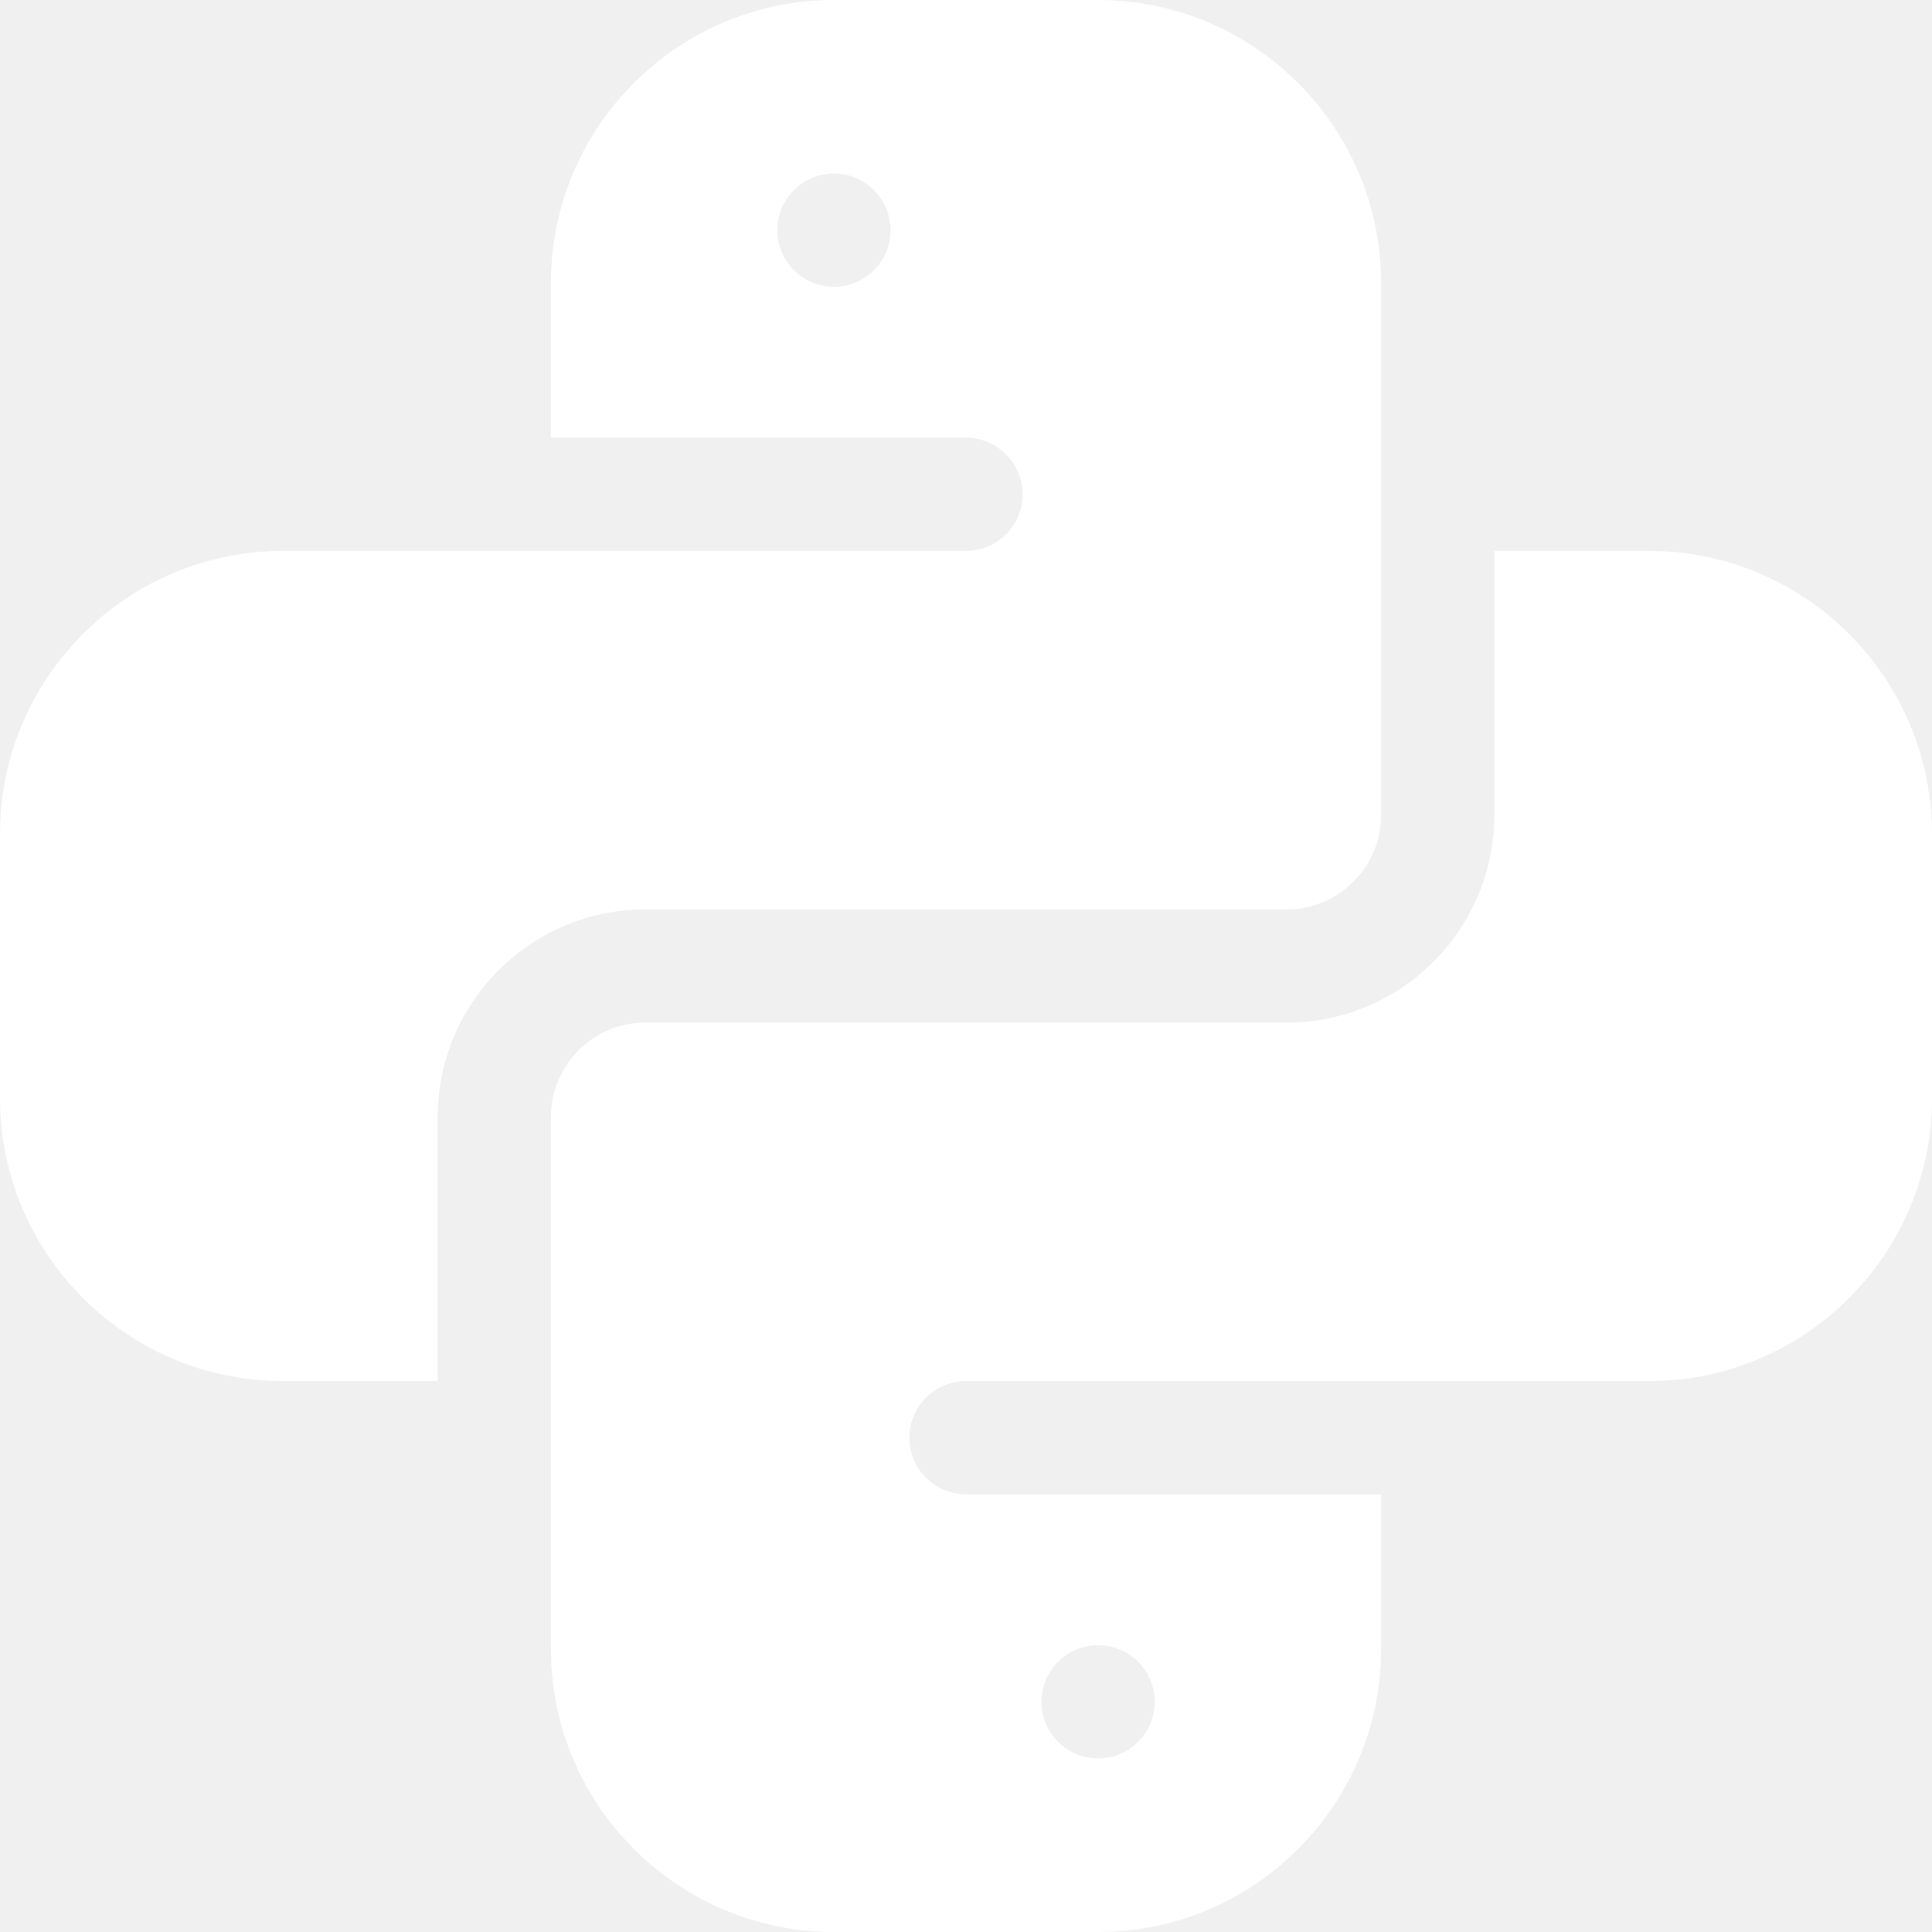
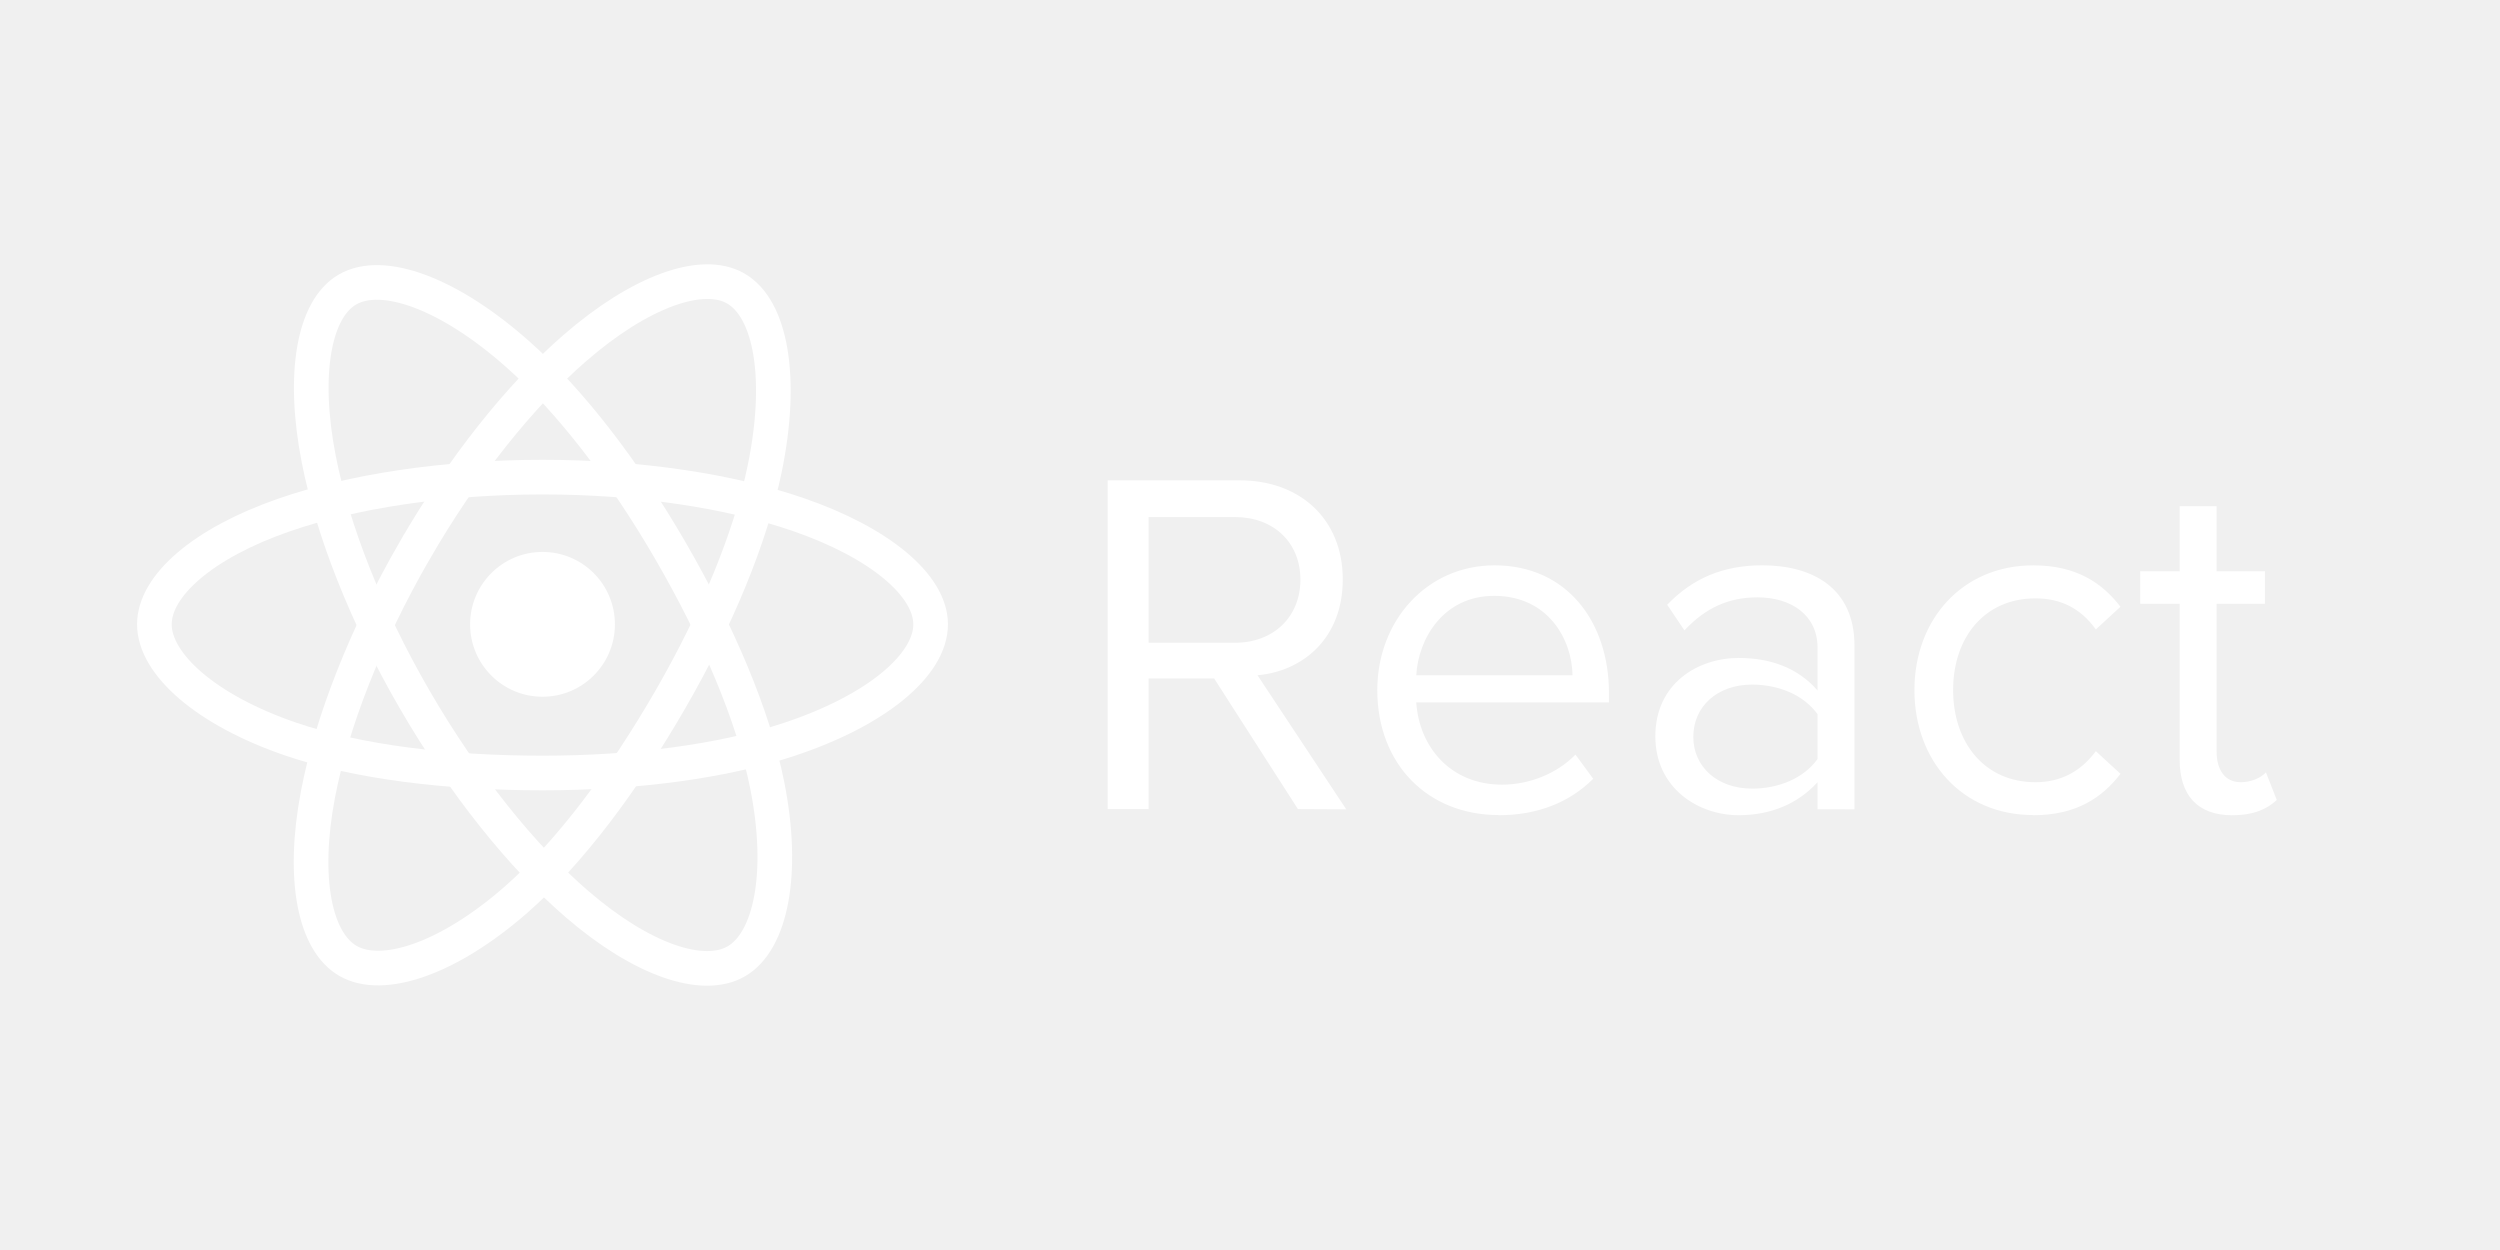
- <svg xmlns="http://www.w3.org/2000/svg" width="70" height="70" viewBox="0 0 70 70" fill="none">
-   <path d="M15.859 40.469C15.859 36.322 19.233 32.949 23.379 32.949H46.621C48.506 32.949 50.039 31.416 50.039 29.531V10.254C50.039 4.6 45.439 0 39.785 0H30.215C24.561 0 19.961 4.6 19.961 10.254V15.859H35C36.133 15.859 37.051 16.777 37.051 17.91C37.051 19.043 36.133 19.961 35 19.961H10.254C4.6 19.961 0 24.561 0 30.215V39.785C0 45.439 4.6 50.039 10.254 50.039H15.859V40.469ZM30.215 10.391C29.082 10.391 28.164 9.473 28.164 8.34C28.164 7.207 29.082 6.289 30.215 6.289C31.348 6.289 32.266 7.207 32.266 8.34C32.266 9.473 31.348 10.391 30.215 10.391Z" fill="white" />
-   <path d="M59.746 19.961H54.141V29.531C54.141 33.678 50.767 37.051 46.621 37.051H23.379C21.494 37.051 19.961 38.584 19.961 40.469V59.746C19.961 65.4 24.561 70 30.215 70H39.785C45.439 70 50.039 65.4 50.039 59.746V54.141H35C33.867 54.141 32.949 53.223 32.949 52.09C32.949 50.957 33.867 50.039 35 50.039H59.746C65.4 50.039 70 45.439 70 39.785V30.215C70 24.561 65.4 19.961 59.746 19.961ZM39.785 59.609C40.918 59.609 41.836 60.527 41.836 61.66C41.836 62.793 40.918 63.711 39.785 63.711C38.652 63.711 37.734 62.793 37.734 61.66C37.734 60.527 38.652 59.609 39.785 59.609Z" fill="white" />
+ <svg xmlns="http://www.w3.org/2000/svg" width="224" height="112" viewBox="0 0 224 112" fill="none">
+   <path d="M48.609 62.428C52.192 62.428 55.097 59.524 55.097 55.941C55.097 52.358 52.192 49.453 48.609 49.453C45.026 49.453 42.121 52.358 42.121 55.941C42.121 59.524 45.026 62.428 48.609 62.428Z" fill="white" />
+   <path fill-rule="evenodd" clip-rule="evenodd" d="M48.609 42.75C57.32 42.75 65.412 44 71.513 46.1C78.864 48.631 83.384 52.467 83.384 55.941C83.384 59.56 78.594 63.636 70.7 66.251C64.731 68.229 56.878 69.261 48.609 69.261C40.131 69.261 32.103 68.292 26.068 66.23C18.432 63.62 13.833 59.492 13.833 55.941C13.833 52.495 18.148 48.689 25.396 46.162C31.52 44.027 39.812 42.75 48.608 42.75H48.609Z" stroke="white" stroke-width="3.104" />
+   <path fill-rule="evenodd" clip-rule="evenodd" d="M37.126 49.383C41.477 41.837 46.603 35.452 51.47 31.216C57.335 26.112 62.916 24.113 65.925 25.848C69.061 27.657 70.198 33.842 68.52 41.987C67.253 48.145 64.222 55.464 60.092 62.627C55.856 69.971 51.007 76.442 46.205 80.638C40.13 85.949 34.256 87.871 31.18 86.097C28.195 84.377 27.054 78.736 28.486 71.195C29.695 64.823 32.731 57.003 37.124 49.383L37.126 49.383Z" stroke="white" stroke-width="3.104" />
+   <path fill-rule="evenodd" clip-rule="evenodd" d="M37.137 62.647C32.773 55.109 29.801 47.479 28.561 41.146C27.068 33.516 28.124 27.682 31.13 25.942C34.263 24.128 40.19 26.232 46.408 31.754C51.11 35.928 55.938 42.208 60.081 49.364C64.328 56.701 67.511 64.134 68.75 70.39C70.317 78.306 69.049 84.354 65.975 86.133C62.994 87.86 57.537 86.032 51.719 81.025C46.803 76.795 41.544 70.259 37.137 62.647V62.647Z" stroke="white" stroke-width="3.104" />
+   <path fill-rule="evenodd" clip-rule="evenodd" d="M120.624 72.516L112.672 60.502C116.691 60.148 120.312 57.236 120.312 51.916C120.312 46.502 116.471 43.038 111.081 43.038H99.247V72.494H102.913V60.79H108.787L116.295 72.494L120.624 72.516ZM110.643 57.589H102.915V46.327H110.643C114.133 46.327 116.517 48.623 116.517 51.936C116.517 55.25 114.132 57.592 110.643 57.592V57.589ZM134.271 73.044C137.762 73.044 140.631 71.897 142.751 69.778L141.161 67.612C139.481 69.335 137.009 70.306 134.581 70.306C129.989 70.306 127.161 66.95 126.896 62.933H144.163V62.093C144.163 55.69 140.364 50.654 133.915 50.654C127.82 50.654 123.405 55.645 123.405 61.828C123.405 68.497 127.954 73.028 134.269 73.028L134.271 73.044ZM140.898 60.501H126.898C127.075 57.234 129.324 53.389 133.875 53.389C138.734 53.389 140.853 57.32 140.898 60.501ZM166.161 72.514V57.852C166.161 52.685 162.409 50.652 157.903 50.652C154.412 50.652 151.676 51.8 149.38 54.186L150.925 56.482C152.824 54.451 154.902 53.523 157.463 53.523C160.554 53.523 162.852 55.156 162.852 58.027V61.869C161.129 59.881 158.7 58.953 155.784 58.953C152.163 58.953 148.318 61.206 148.318 65.975C148.318 70.612 152.159 73.043 155.784 73.043C158.655 73.043 161.086 72.027 162.852 70.084V72.511L166.161 72.514ZM156.977 70.659C153.886 70.659 151.721 68.718 151.721 66.022C151.721 63.284 153.886 61.34 156.977 61.34C159.318 61.34 161.569 62.223 162.852 63.991V68.01C161.571 69.776 159.318 70.661 156.977 70.661V70.659ZM182.177 73.044C186.064 73.044 188.36 71.454 189.995 69.335L187.787 67.305C186.373 69.203 184.563 70.086 182.373 70.086C177.824 70.086 175 66.552 175 61.828C175 57.103 177.826 53.614 182.373 53.614C184.581 53.614 186.392 54.454 187.787 56.396L189.995 54.365C188.361 52.244 186.064 50.656 182.177 50.656C175.817 50.656 171.533 55.515 171.533 61.83C171.533 68.189 175.817 73.03 182.177 73.03V73.044ZM200.023 73.044C201.964 73.044 203.159 72.47 203.999 71.676L203.028 69.203C202.585 69.688 201.721 70.086 200.775 70.086C199.319 70.086 198.609 68.938 198.609 67.347V54.098H202.94V51.184H198.609V45.354H195.296V51.184H191.763V54.1H195.296V68.057C195.296 71.238 196.887 73.048 200.023 73.048V73.044Z" fill="white" />
</svg>
